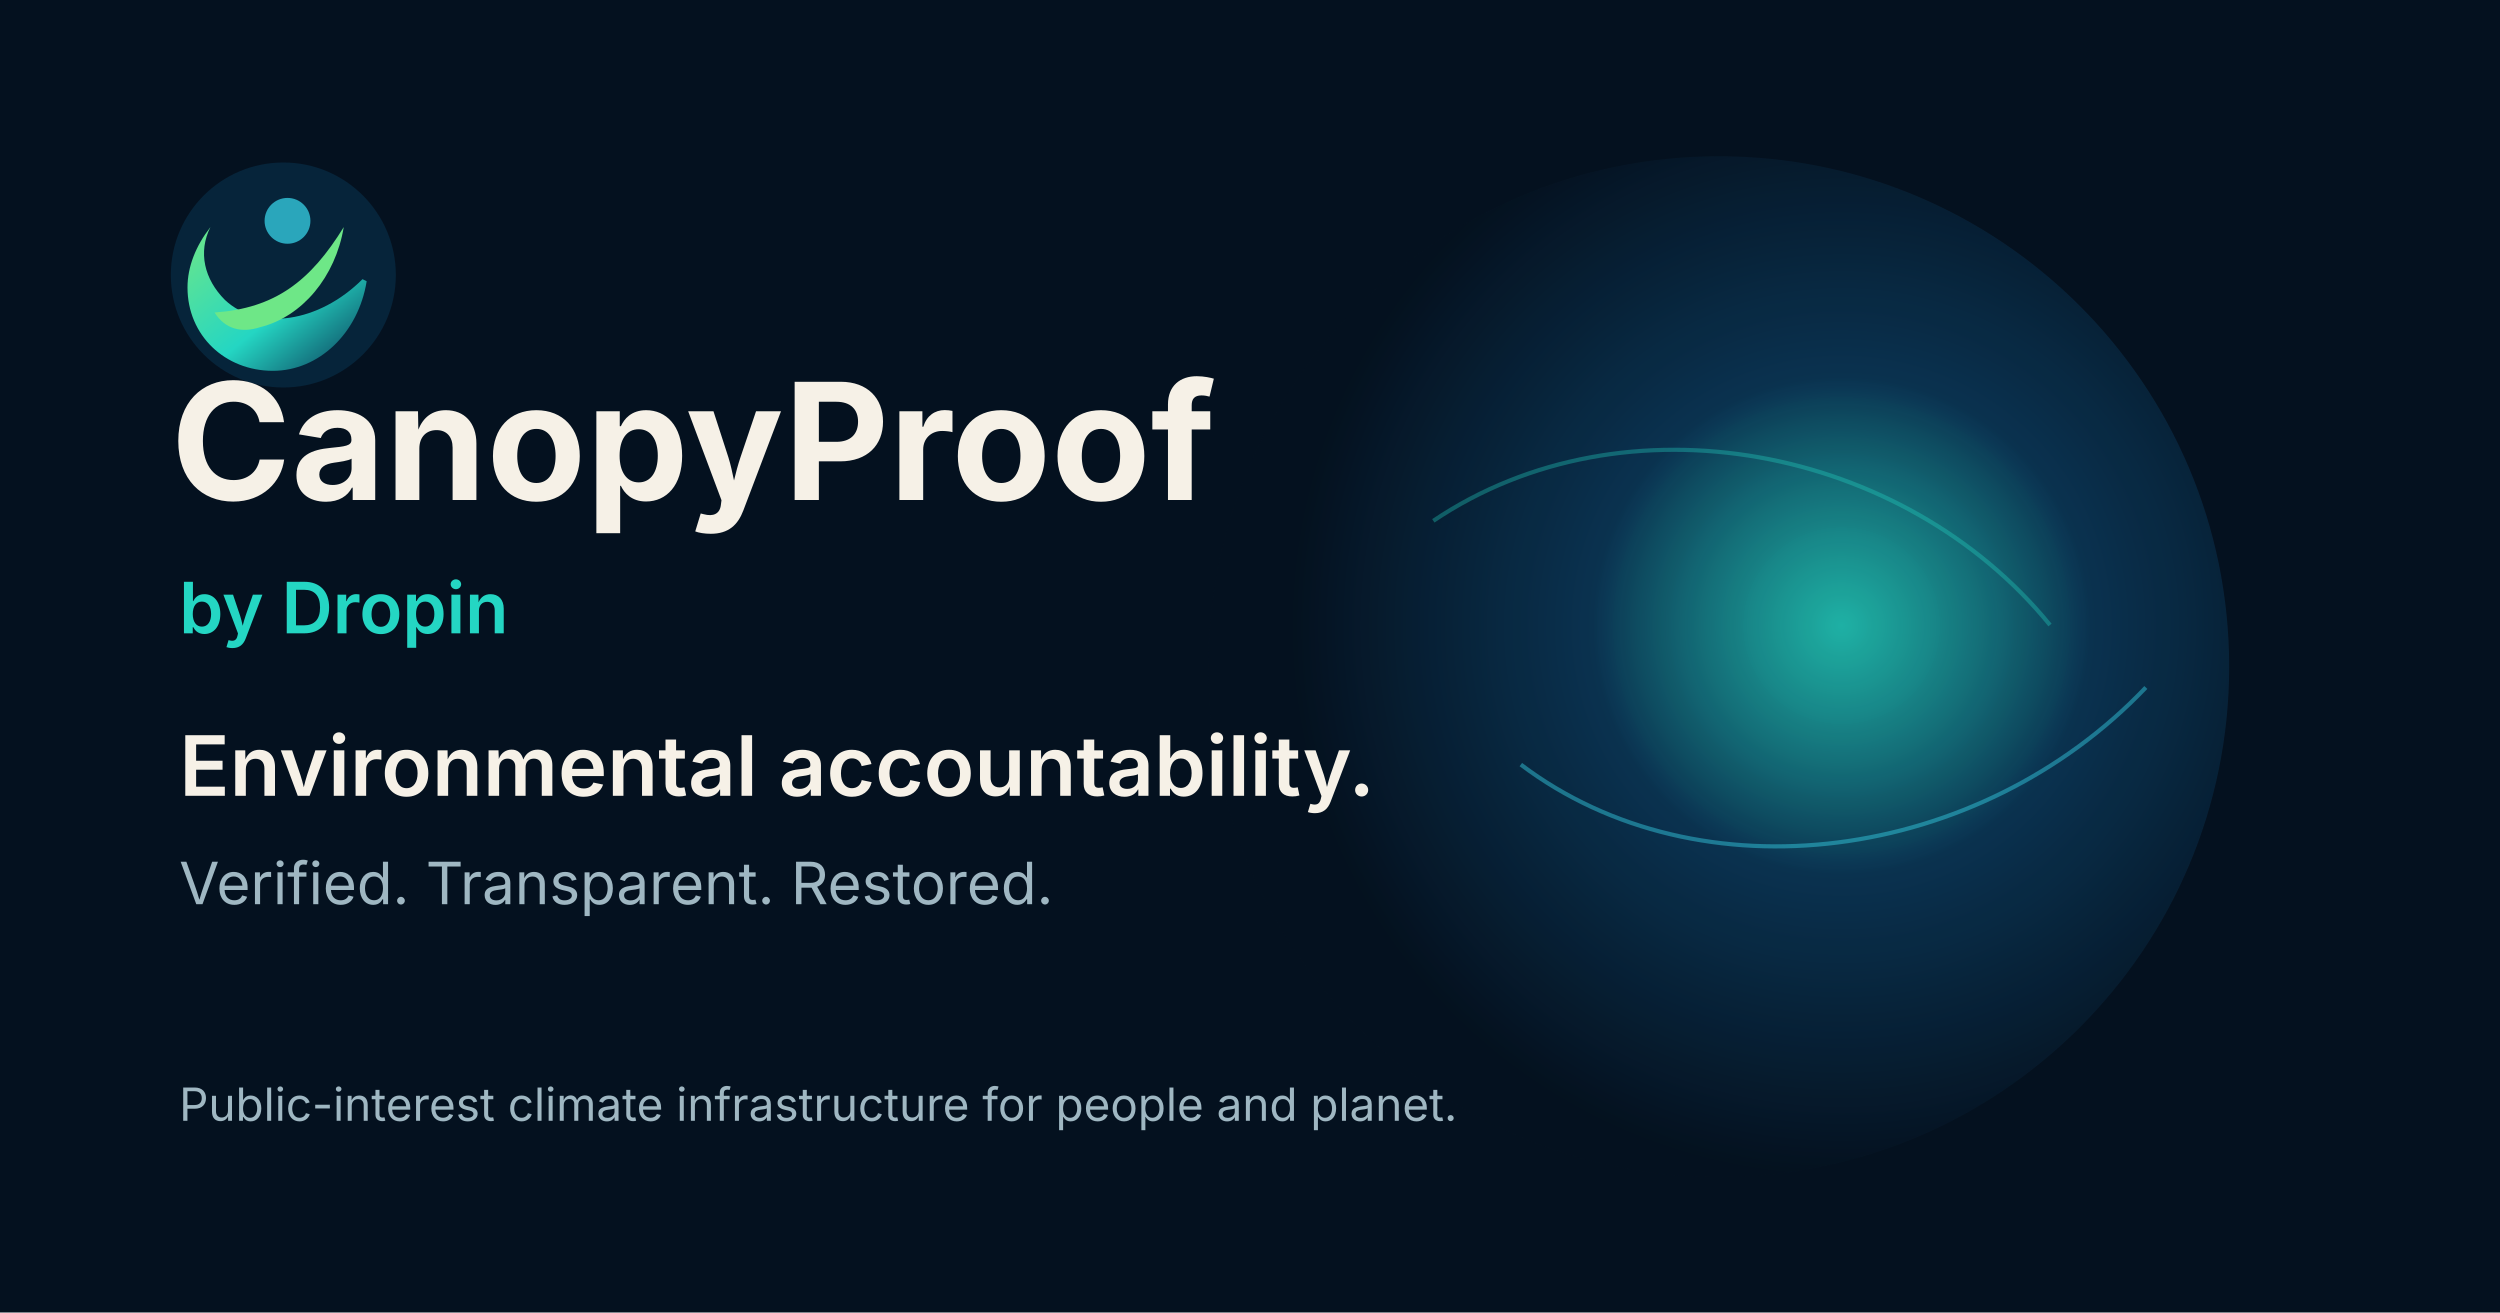
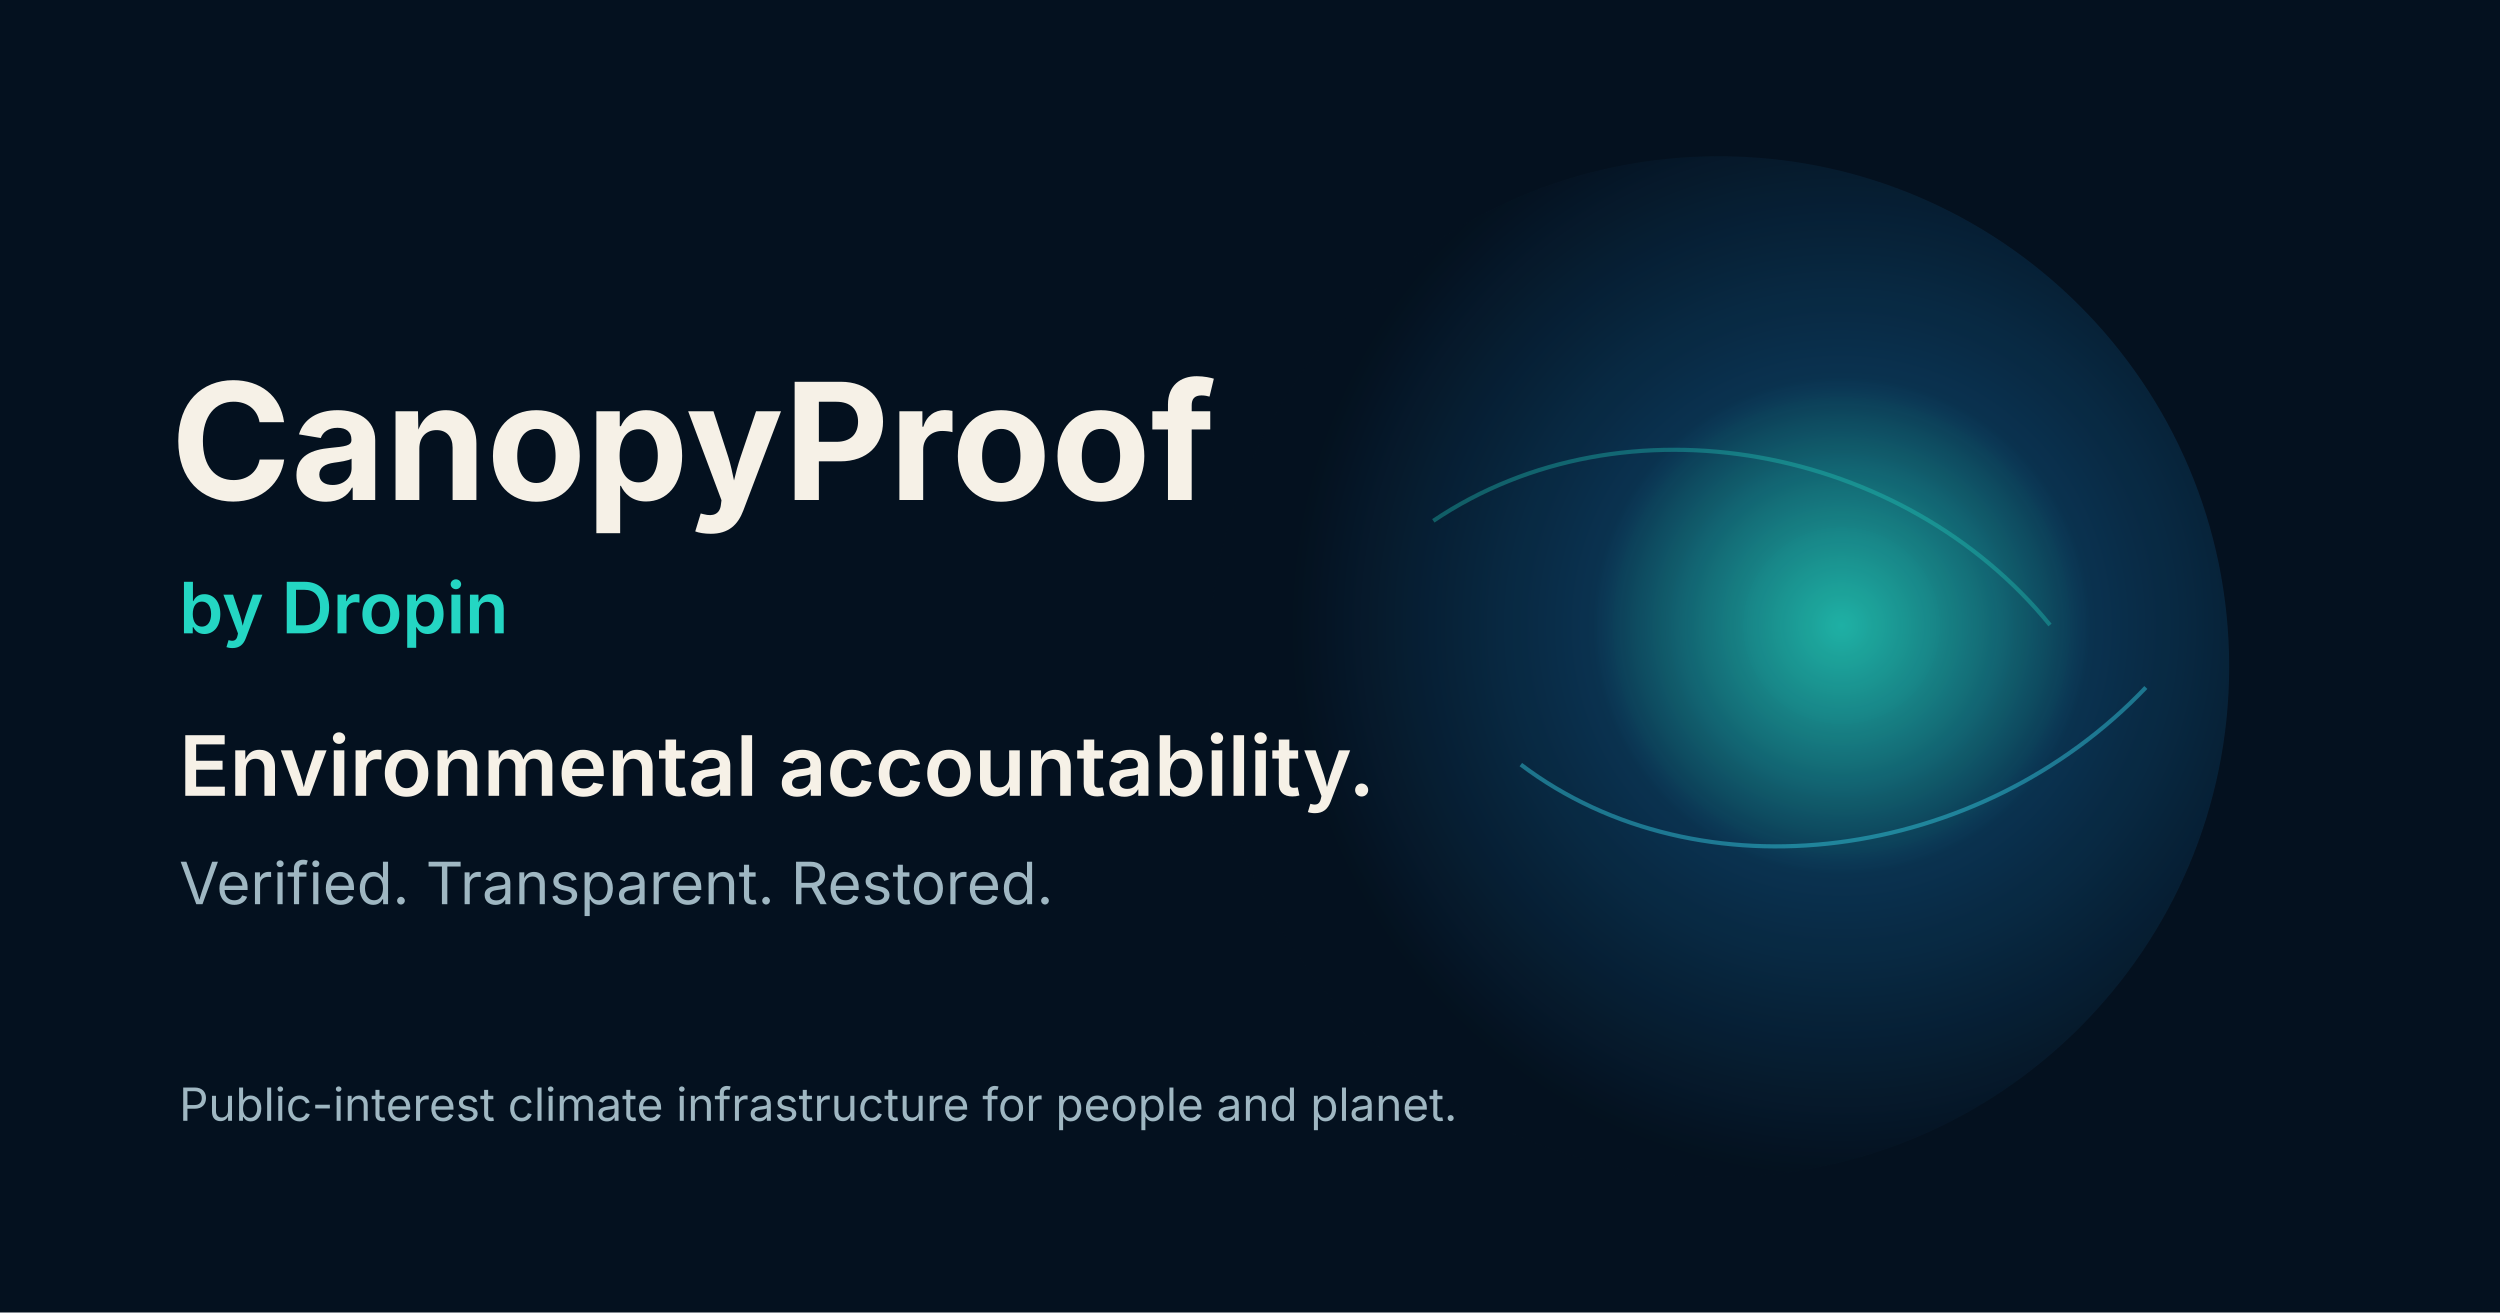
<svg xmlns="http://www.w3.org/2000/svg" width="1200" height="630" viewBox="0 0 1200 630" role="img" aria-labelledby="title desc">
  <defs>
    <radialGradient id="earth" cx="62%" cy="46%" r="54%">
      <stop offset="0" stop-color="#24D6C3" stop-opacity="0.88" />
      <stop offset="0.45" stop-color="#0B3554" />
      <stop offset="1" stop-color="#04111F" />
    </radialGradient>
-     <linearGradient id="mark" x1="0" x2="1" y1="0" y2="1">
-       <stop stop-color="#6EE787" />
-       <stop offset="0.55" stop-color="#24D6C3" />
-       <stop offset="1" stop-color="#0B3554" />
-     </linearGradient>
  </defs>
  <rect width="1200" height="630" fill="#04111F" />
  <circle cx="825" cy="320" r="245" fill="url(#earth)" opacity="0.92" />
  <path d="M1030 330c-80 84-214 102-300 37" fill="none" stroke="#39DDF2" stroke-width="2" opacity="0.42" />
  <path d="M688 250c92-62 226-36 296 50" fill="none" stroke="#24D6C3" stroke-width="2" opacity="0.34" />
-   <g transform="translate(82 78)">
-     <circle cx="54" cy="54" r="54" fill="#06243A" />
-     <path d="M94 57c-4 25-23 43-45 43-23 0-41-17-41-40 0-10 4-20 11-29-6 12-3 25 7 35 16 15 45 11 66-10z" fill="url(#mark)" />
-     <path d="M21 72c29-2 46-15 62-41-4 24-20 43-40 48-9 3-17 1-22-7z" fill="#6EE787" />
-     <circle cx="56" cy="28" r="11" fill="#39DDF2" opacity="0.7" />
-   </g>
  <text x="82" y="240" fill="#F6F1E7" font-family="Inter, system-ui, sans-serif" font-size="78" font-weight="700">CanopyProof</text>
  <text x="86" y="304" fill="#24D6C3" font-family="Inter, system-ui, sans-serif" font-size="34" font-weight="600">by Dropin</text>
  <text x="86" y="382" fill="#F6F1E7" font-family="Inter, system-ui, sans-serif" font-size="40" font-weight="600">Environmental accountability.</text>
  <text x="86" y="434" fill="#9FB7C2" font-family="Inter, system-ui, sans-serif" font-size="28">Verified. Transparent. Restored.</text>
  <text x="86" y="538" fill="#9FB7C2" font-family="Inter, system-ui, sans-serif" font-size="22">Public-interest climate infrastructure for people and planet.</text>
</svg>
